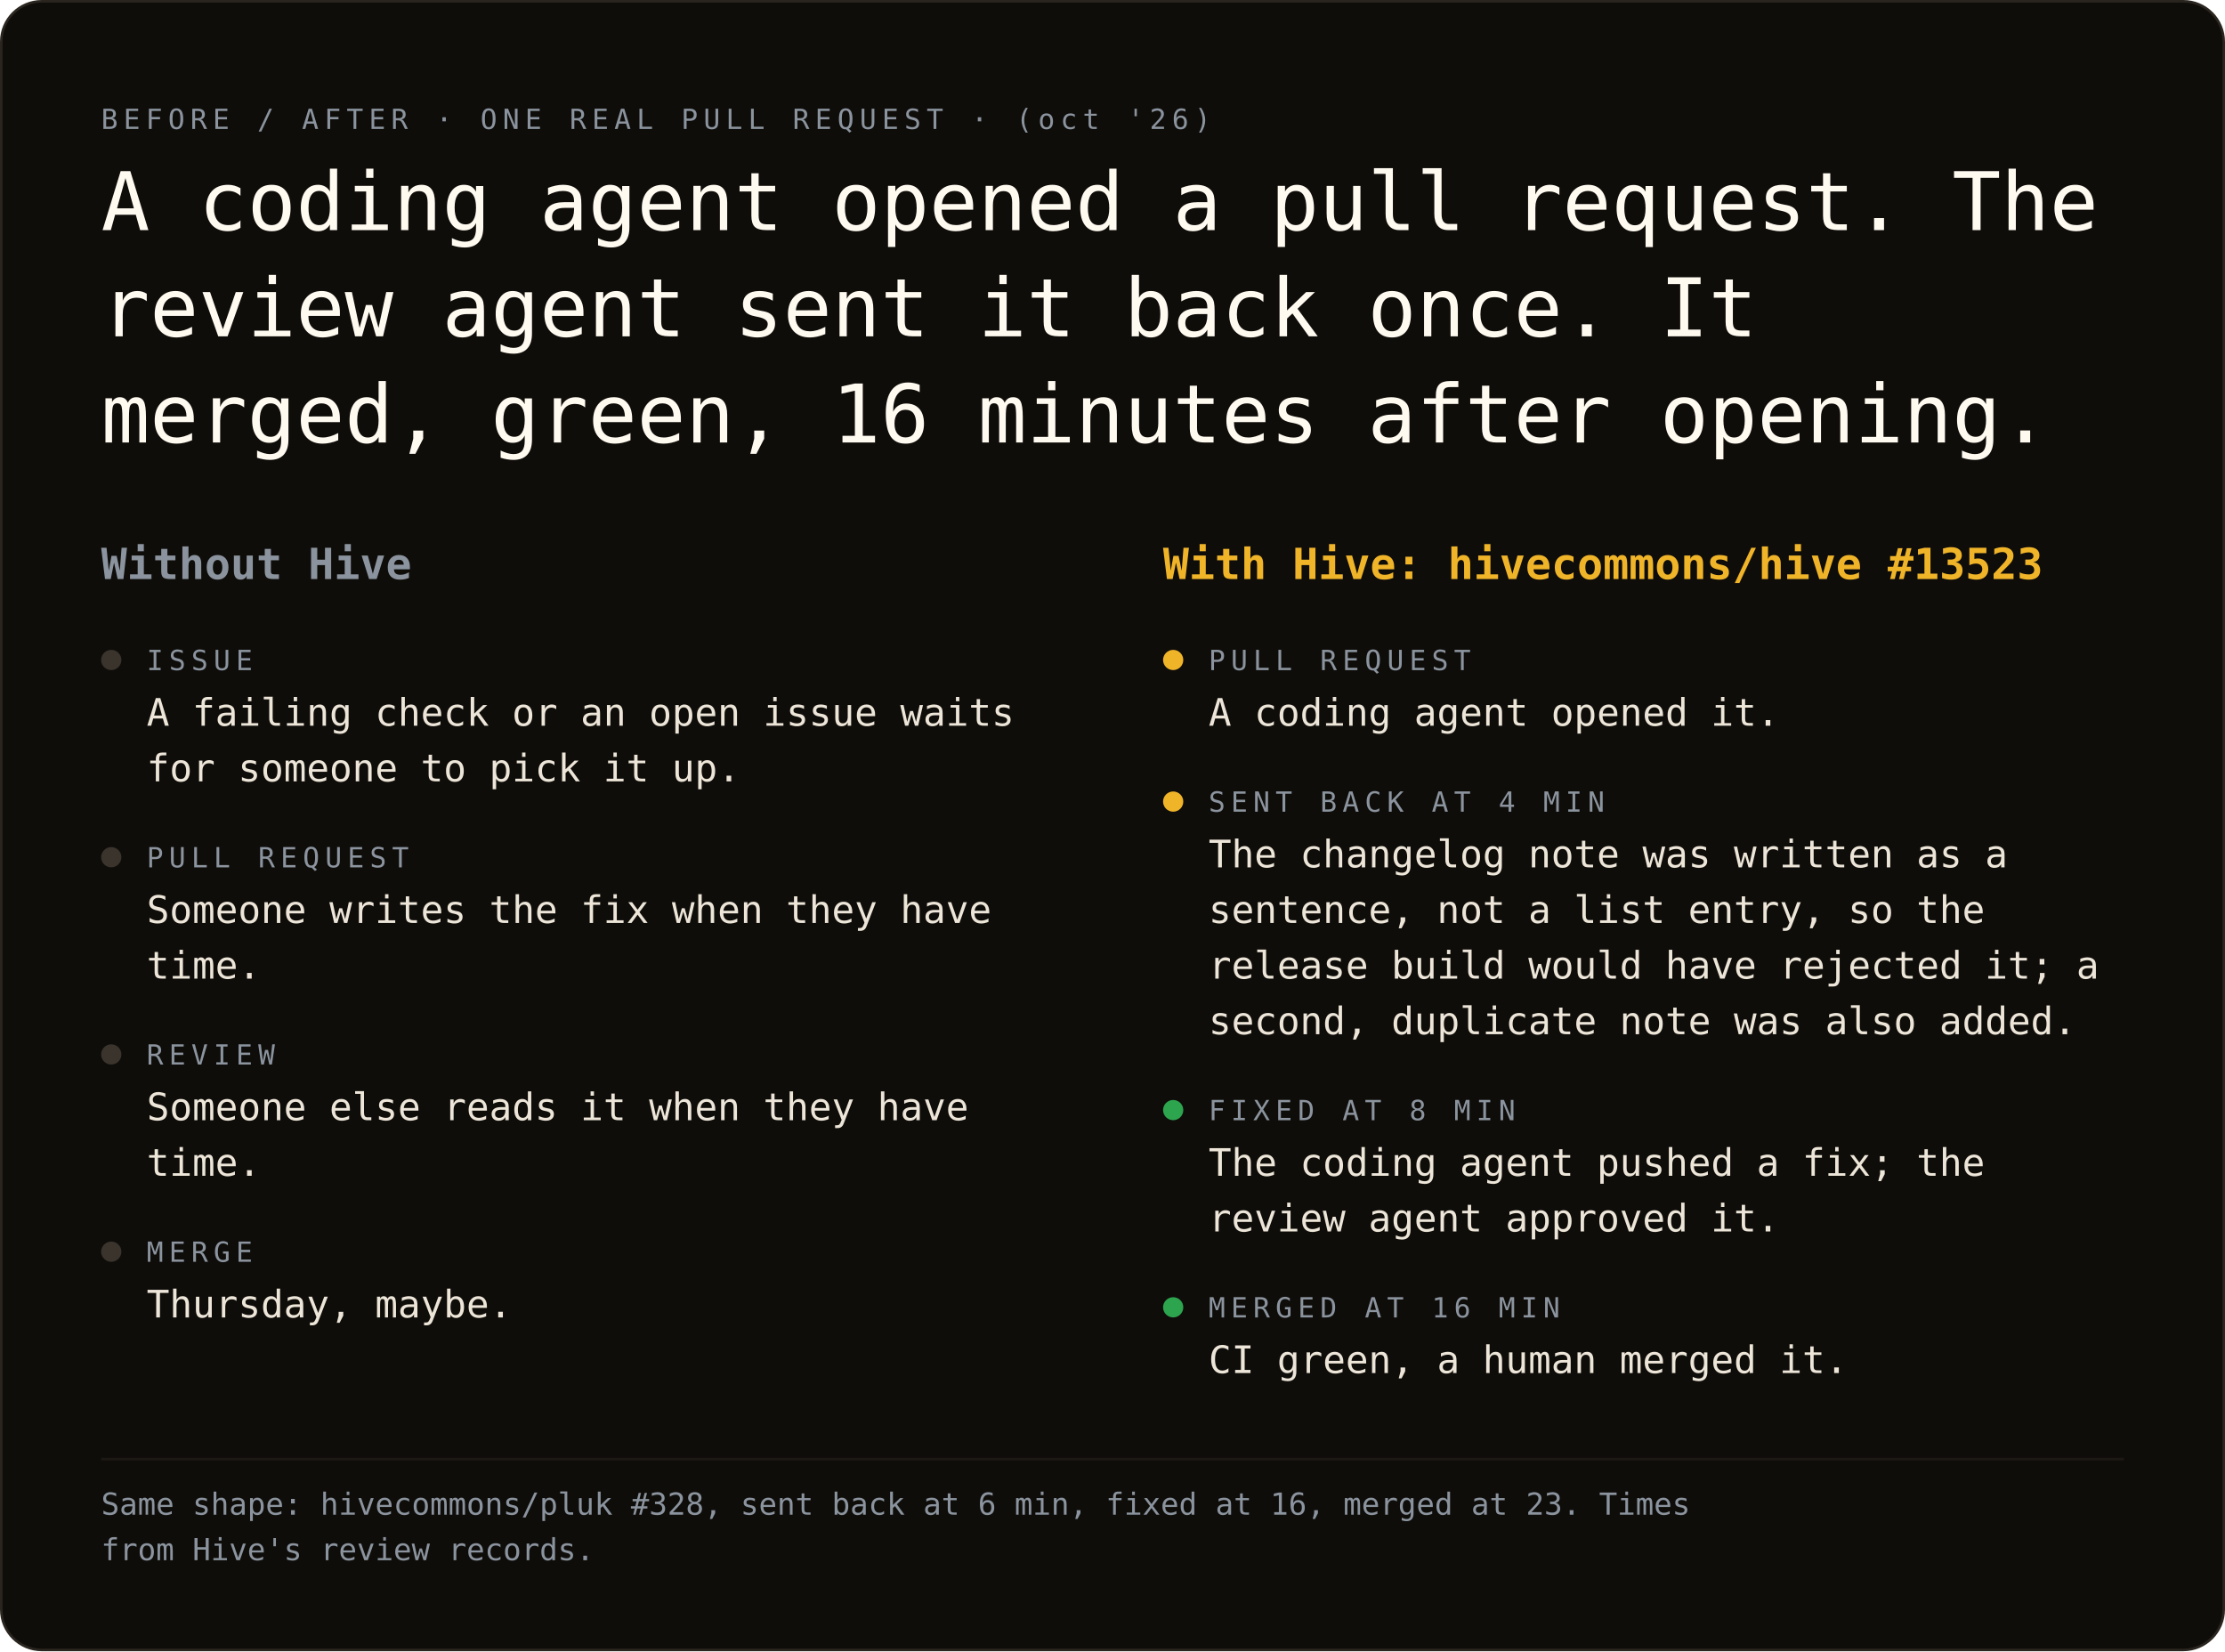
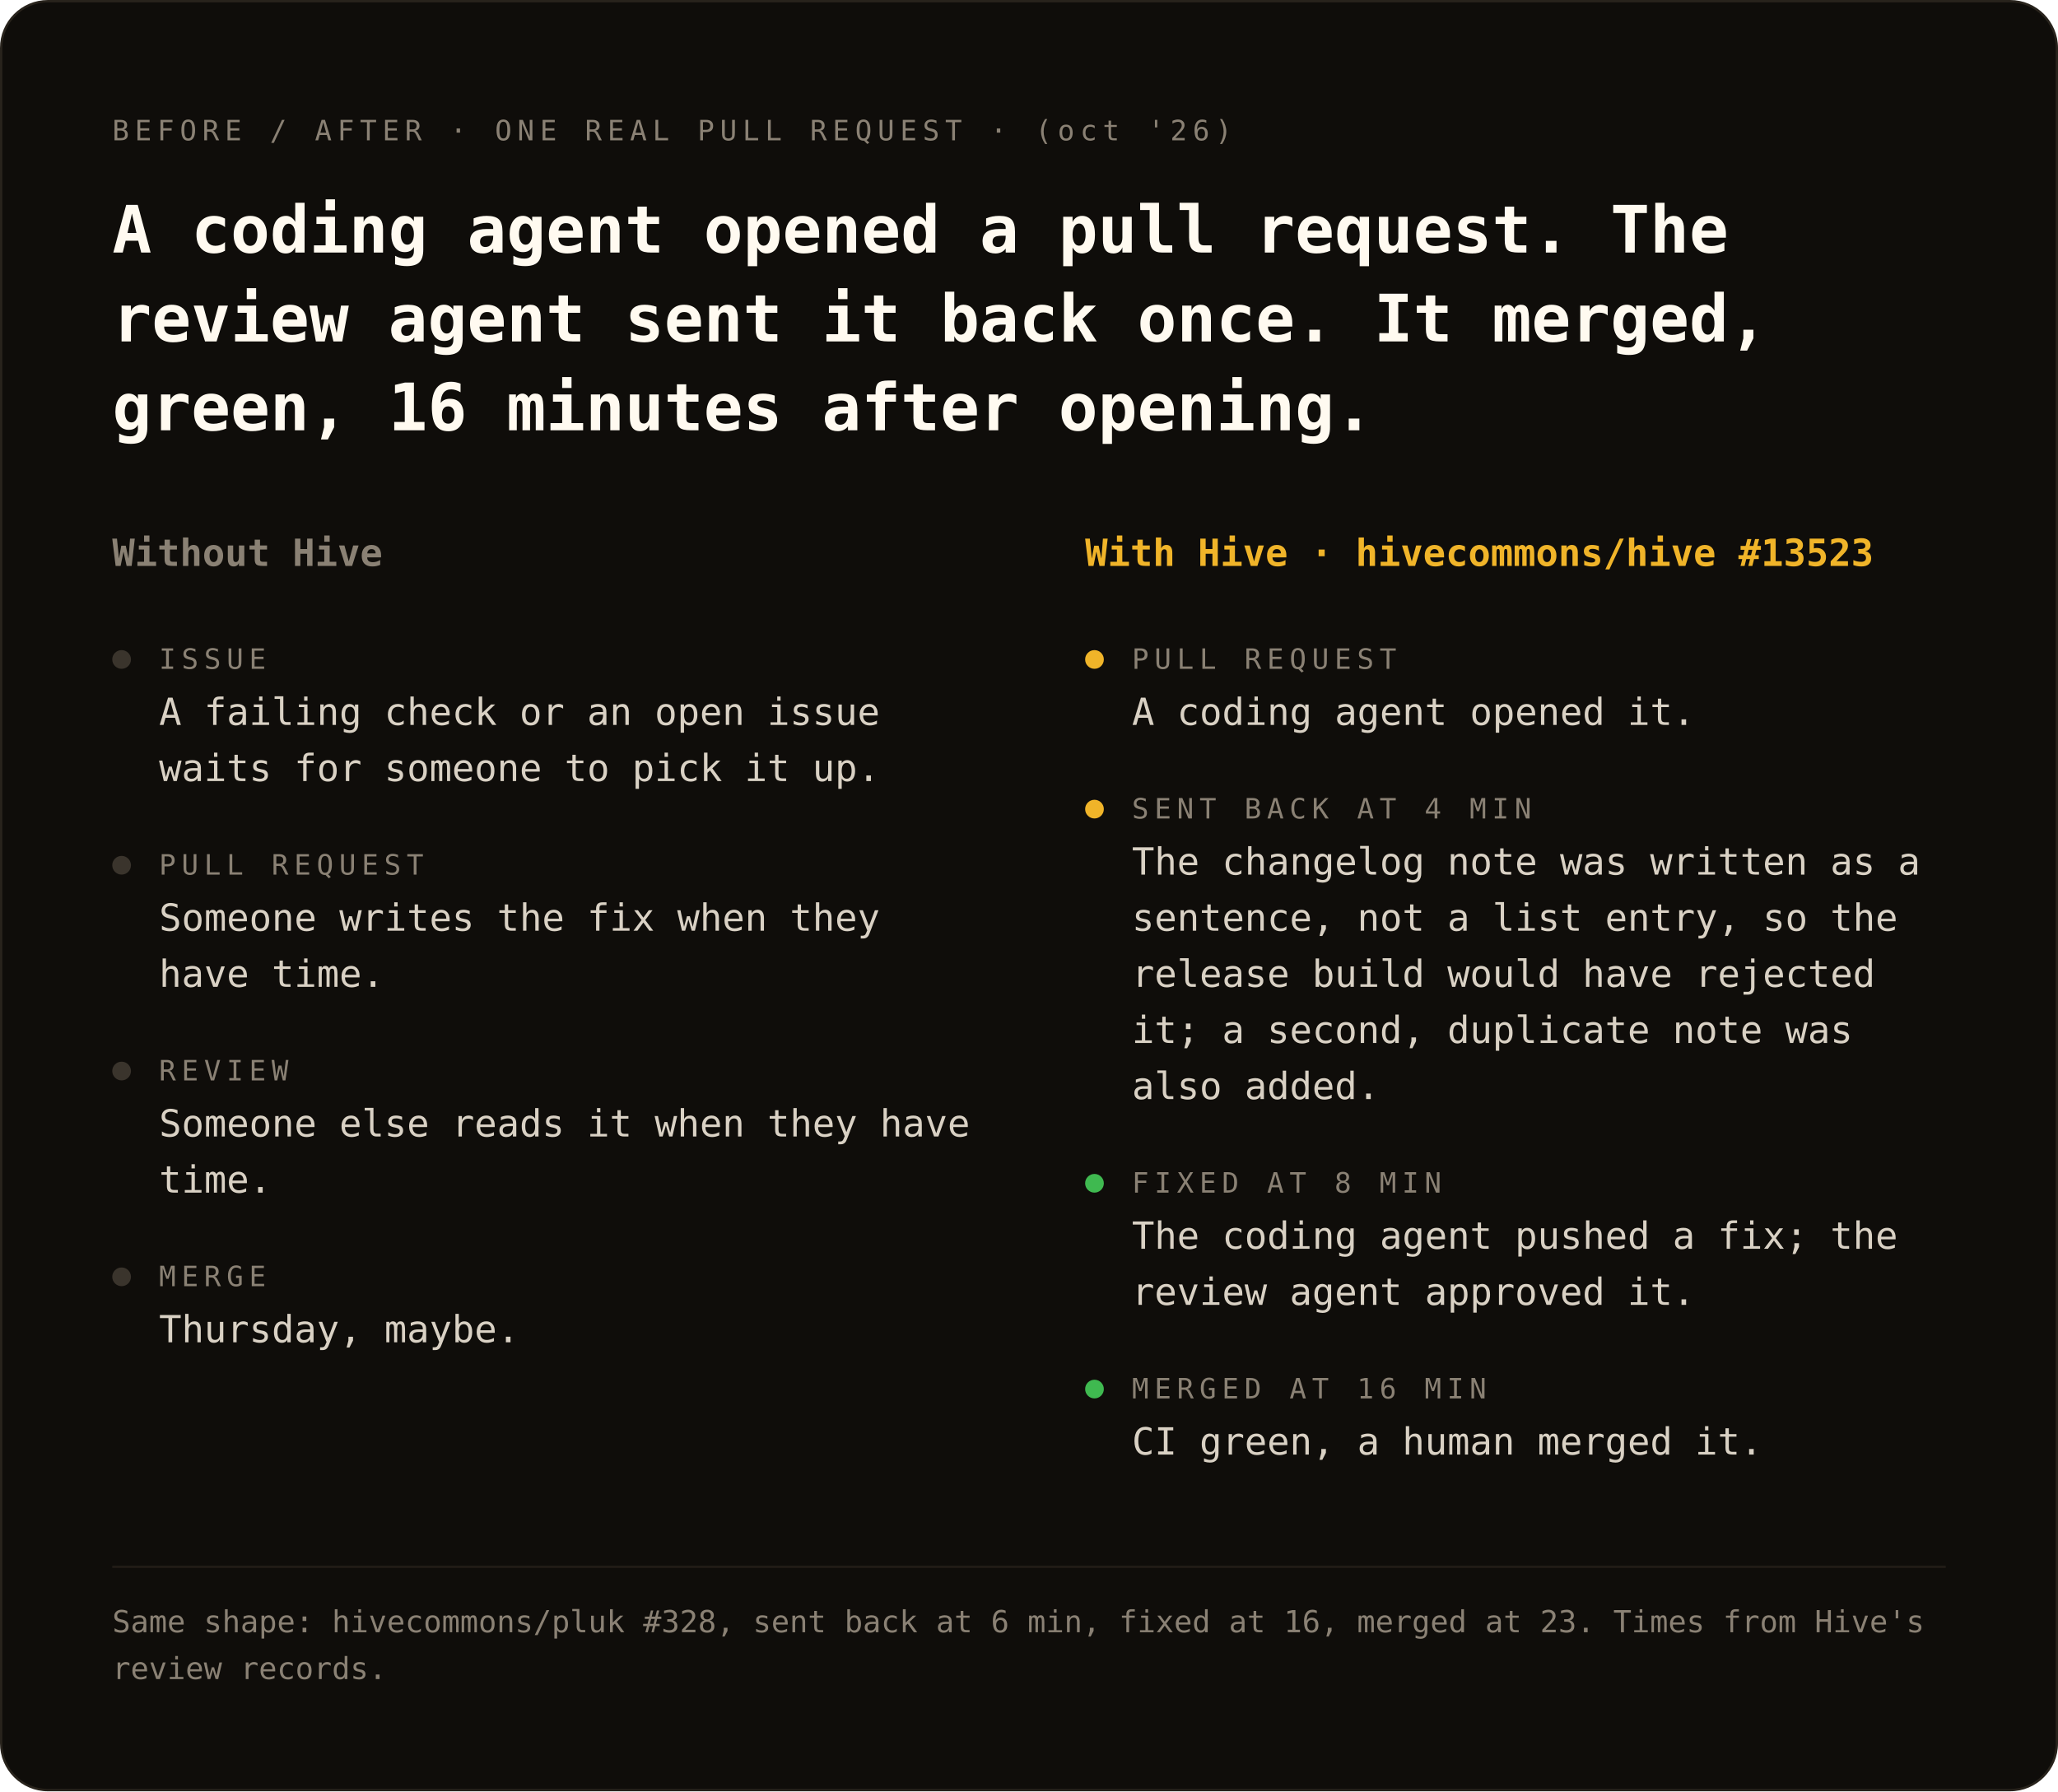
- <svg xmlns="http://www.w3.org/2000/svg" width="1760" height="1306" viewBox="0 0 880 653" role="img" aria-label="Before and after: hivecommons/hive #13523 was sent back once and merged 16 minutes after opening" font-family="'IBM Plex Mono', 'JetBrains Mono', ui-monospace, SFMono-Regular, Menlo, Consolas, monospace">
-   <defs>
-     <linearGradient id="amber" x1="0" y1="0" x2="1" y2="0">
-       <stop offset="0" stop-color="#f0b429" />
-       <stop offset="1" stop-color="#ffd166" />
-     </linearGradient>
-     <filter id="glow" x="-20%" y="-40%" width="140%" height="180%">
-       <feGaussianBlur stdDeviation="5" />
-     </filter>
-   </defs>
-   <rect x="0.5" y="0.5" width="879" height="652" rx="16" fill="#0f0d0a" stroke="#2a251f" />
-   <text x="40" y="51" fill="#8b949e" font-size="11" font-weight="500" letter-spacing="2.2">BEFORE / AFTER · ONE REAL PULL REQUEST · (oct '26)</text>
-   <text x="40" y="91" fill="#fffaf0" font-size="32">A coding agent opened a pull request. The</text>
-   <text x="40" y="133" fill="#fffaf0" font-size="32">review agent sent it back once. It</text>
-   <text x="40" y="175" fill="#fffaf0" font-size="32">merged, green, 16 minutes after opening.</text>
-   <text x="40" y="229" fill="#8b949e" font-size="17" font-weight="700">Without Hive</text>
-   <circle cx="44" cy="261" r="4" fill="#3a342c" />
-   <text x="58" y="265" fill="#8b949e" font-size="11" font-weight="500" letter-spacing="2.2">ISSUE</text>
-   <text x="58" y="287" fill="#ece5d8" font-size="15">A failing check or an open issue waits</text>
-   <text x="58" y="309" fill="#ece5d8" font-size="15">for someone to pick it up.</text>
-   <circle cx="44" cy="339" r="4" fill="#3a342c" />
-   <text x="58" y="343" fill="#8b949e" font-size="11" font-weight="500" letter-spacing="2.2">PULL REQUEST</text>
-   <text x="58" y="365" fill="#ece5d8" font-size="15">Someone writes the fix when they have</text>
-   <text x="58" y="387" fill="#ece5d8" font-size="15">time.</text>
-   <circle cx="44" cy="417" r="4" fill="#3a342c" />
-   <text x="58" y="421" fill="#8b949e" font-size="11" font-weight="500" letter-spacing="2.2">REVIEW</text>
-   <text x="58" y="443" fill="#ece5d8" font-size="15">Someone else reads it when they have</text>
-   <text x="58" y="465" fill="#ece5d8" font-size="15">time.</text>
-   <circle cx="44" cy="495" r="4" fill="#3a342c" />
-   <text x="58" y="499" fill="#8b949e" font-size="11" font-weight="500" letter-spacing="2.2">MERGE</text>
-   <text x="58" y="521" fill="#ece5d8" font-size="15">Thursday, maybe.</text>
-   <text x="460" y="229" fill="#f0b429" font-size="17" font-weight="700">With Hive: hivecommons/hive #13523</text>
-   <circle cx="464" cy="261" r="4" fill="#f0b429" />
-   <text x="478" y="265" fill="#8b949e" font-size="11" font-weight="500" letter-spacing="2.2">PULL REQUEST</text>
-   <text x="478" y="287" fill="#ece5d8" font-size="15">A coding agent opened it.</text>
-   <circle cx="464" cy="317" r="4" fill="#f0b429" />
-   <text x="478" y="321" fill="#8b949e" font-size="11" font-weight="500" letter-spacing="2.2">SENT BACK AT 4 MIN</text>
-   <text x="478" y="343" fill="#ece5d8" font-size="15">The changelog note was written as a</text>
-   <text x="478" y="365" fill="#ece5d8" font-size="15">sentence, not a list entry, so the</text>
-   <text x="478" y="387" fill="#ece5d8" font-size="15">release build would have rejected it; a</text>
-   <text x="478" y="409" fill="#ece5d8" font-size="15">second, duplicate note was also added.</text>
-   <circle cx="464" cy="439" r="4" fill="#2da44e" />
-   <text x="478" y="443" fill="#8b949e" font-size="11" font-weight="500" letter-spacing="2.2">FIXED AT 8 MIN</text>
-   <text x="478" y="465" fill="#ece5d8" font-size="15">The coding agent pushed a fix; the</text>
-   <text x="478" y="487" fill="#ece5d8" font-size="15">review agent approved it.</text>
-   <circle cx="464" cy="517" r="4" fill="#2da44e" />
-   <text x="478" y="521" fill="#8b949e" font-size="11" font-weight="500" letter-spacing="2.2">MERGED AT 16 MIN</text>
-   <text x="478" y="543" fill="#ece5d8" font-size="15">CI green, a human merged it.</text>
+ <svg xmlns="http://www.w3.org/2000/svg" width="1760" height="1532" viewBox="0 0 880 766" role="img" aria-label="Before and after: hivecommons/hive #13523 was sent back once and merged 16 minutes after opening" font-family="'IBM Plex Mono', 'JetBrains Mono', ui-monospace, SFMono-Regular, Menlo, Consolas, monospace">
+   <rect x="0.5" y="0.5" width="879" height="765" rx="20" fill="#0f0d0a" stroke="#28231c" />
+   <text x="48" y="60" fill="#8a8174" font-size="12" font-weight="500" letter-spacing="2.4">BEFORE / AFTER · ONE REAL PULL REQUEST · (oct '26)</text>
+   <text x="48" y="108" fill="#fffaf0" font-size="28" font-weight="700">A coding agent opened a pull request. The</text>
+   <text x="48" y="146" fill="#fffaf0" font-size="28" font-weight="700">review agent sent it back once. It merged,</text>
+   <text x="48" y="184" fill="#fffaf0" font-size="28" font-weight="700">green, 16 minutes after opening.</text>
+   <text x="48" y="242" fill="#8a8174" font-size="16" font-weight="700">Without Hive</text>
+   <circle cx="52" cy="282" r="4" fill="#3a342c" />
+   <text x="68" y="286" fill="#8a8174" font-size="12" font-weight="500" letter-spacing="2.4">ISSUE</text>
+   <text x="68" y="310" fill="#d9d1c4" font-size="16">A failing check or an open issue</text>
+   <text x="68" y="334" fill="#d9d1c4" font-size="16">waits for someone to pick it up.</text>
+   <circle cx="52" cy="370" r="4" fill="#3a342c" />
+   <text x="68" y="374" fill="#8a8174" font-size="12" font-weight="500" letter-spacing="2.4">PULL REQUEST</text>
+   <text x="68" y="398" fill="#d9d1c4" font-size="16">Someone writes the fix when they</text>
+   <text x="68" y="422" fill="#d9d1c4" font-size="16">have time.</text>
+   <circle cx="52" cy="458" r="4" fill="#3a342c" />
+   <text x="68" y="462" fill="#8a8174" font-size="12" font-weight="500" letter-spacing="2.4">REVIEW</text>
+   <text x="68" y="486" fill="#d9d1c4" font-size="16">Someone else reads it when they have</text>
+   <text x="68" y="510" fill="#d9d1c4" font-size="16">time.</text>
+   <circle cx="52" cy="546" r="4" fill="#3a342c" />
+   <text x="68" y="550" fill="#8a8174" font-size="12" font-weight="500" letter-spacing="2.4">MERGE</text>
+   <text x="68" y="574" fill="#d9d1c4" font-size="16">Thursday, maybe.</text>
+   <text x="464" y="242" fill="#f0b429" font-size="16" font-weight="700">With Hive · hivecommons/hive #13523</text>
+   <circle cx="468" cy="282" r="4" fill="#f0b429" />
+   <text x="484" y="286" fill="#8a8174" font-size="12" font-weight="500" letter-spacing="2.4">PULL REQUEST</text>
+   <text x="484" y="310" fill="#d9d1c4" font-size="16">A coding agent opened it.</text>
+   <circle cx="468" cy="346" r="4" fill="#f0b429" />
+   <text x="484" y="350" fill="#8a8174" font-size="12" font-weight="500" letter-spacing="2.4">SENT BACK AT 4 MIN</text>
+   <text x="484" y="374" fill="#d9d1c4" font-size="16">The changelog note was written as a</text>
+   <text x="484" y="398" fill="#d9d1c4" font-size="16">sentence, not a list entry, so the</text>
+   <text x="484" y="422" fill="#d9d1c4" font-size="16">release build would have rejected</text>
+   <text x="484" y="446" fill="#d9d1c4" font-size="16">it; a second, duplicate note was</text>
+   <text x="484" y="470" fill="#d9d1c4" font-size="16">also added.</text>
+   <circle cx="468" cy="506" r="4" fill="#3fb950" />
+   <text x="484" y="510" fill="#8a8174" font-size="12" font-weight="500" letter-spacing="2.4">FIXED AT 8 MIN</text>
+   <text x="484" y="534" fill="#d9d1c4" font-size="16">The coding agent pushed a fix; the</text>
+   <text x="484" y="558" fill="#d9d1c4" font-size="16">review agent approved it.</text>
+   <circle cx="468" cy="594" r="4" fill="#3fb950" />
+   <text x="484" y="598" fill="#8a8174" font-size="12" font-weight="500" letter-spacing="2.4">MERGED AT 16 MIN</text>
+   <text x="484" y="622" fill="#d9d1c4" font-size="16">CI green, a human merged it.</text>
  <a href="https://github.com/hivecommons/hive/pull/13523">
-     <rect x="460" y="209" width="380" height="368" fill="transparent" />
+     <rect x="464" y="222" width="368" height="440" fill="transparent" />
  </a>
-   <line x1="40" y1="577" x2="840" y2="577" stroke="#1c1814" />
-   <text x="40" y="599" fill="#8b949e" font-size="12">Same shape: hivecommons/pluk #328, sent back at 6 min, fixed at 16, merged at 23. Times</text>
-   <text x="40" y="617" fill="#8b949e" font-size="12">from Hive's review records.</text>
+   <line x1="48" y1="670" x2="832" y2="670" stroke="#211c16" />
+   <text x="48" y="698" fill="#8a8174" font-size="13">Same shape: hivecommons/pluk #328, sent back at 6 min, fixed at 16, merged at 23. Times from Hive's</text>
+   <text x="48" y="718" fill="#8a8174" font-size="13">review records.</text>
</svg>
